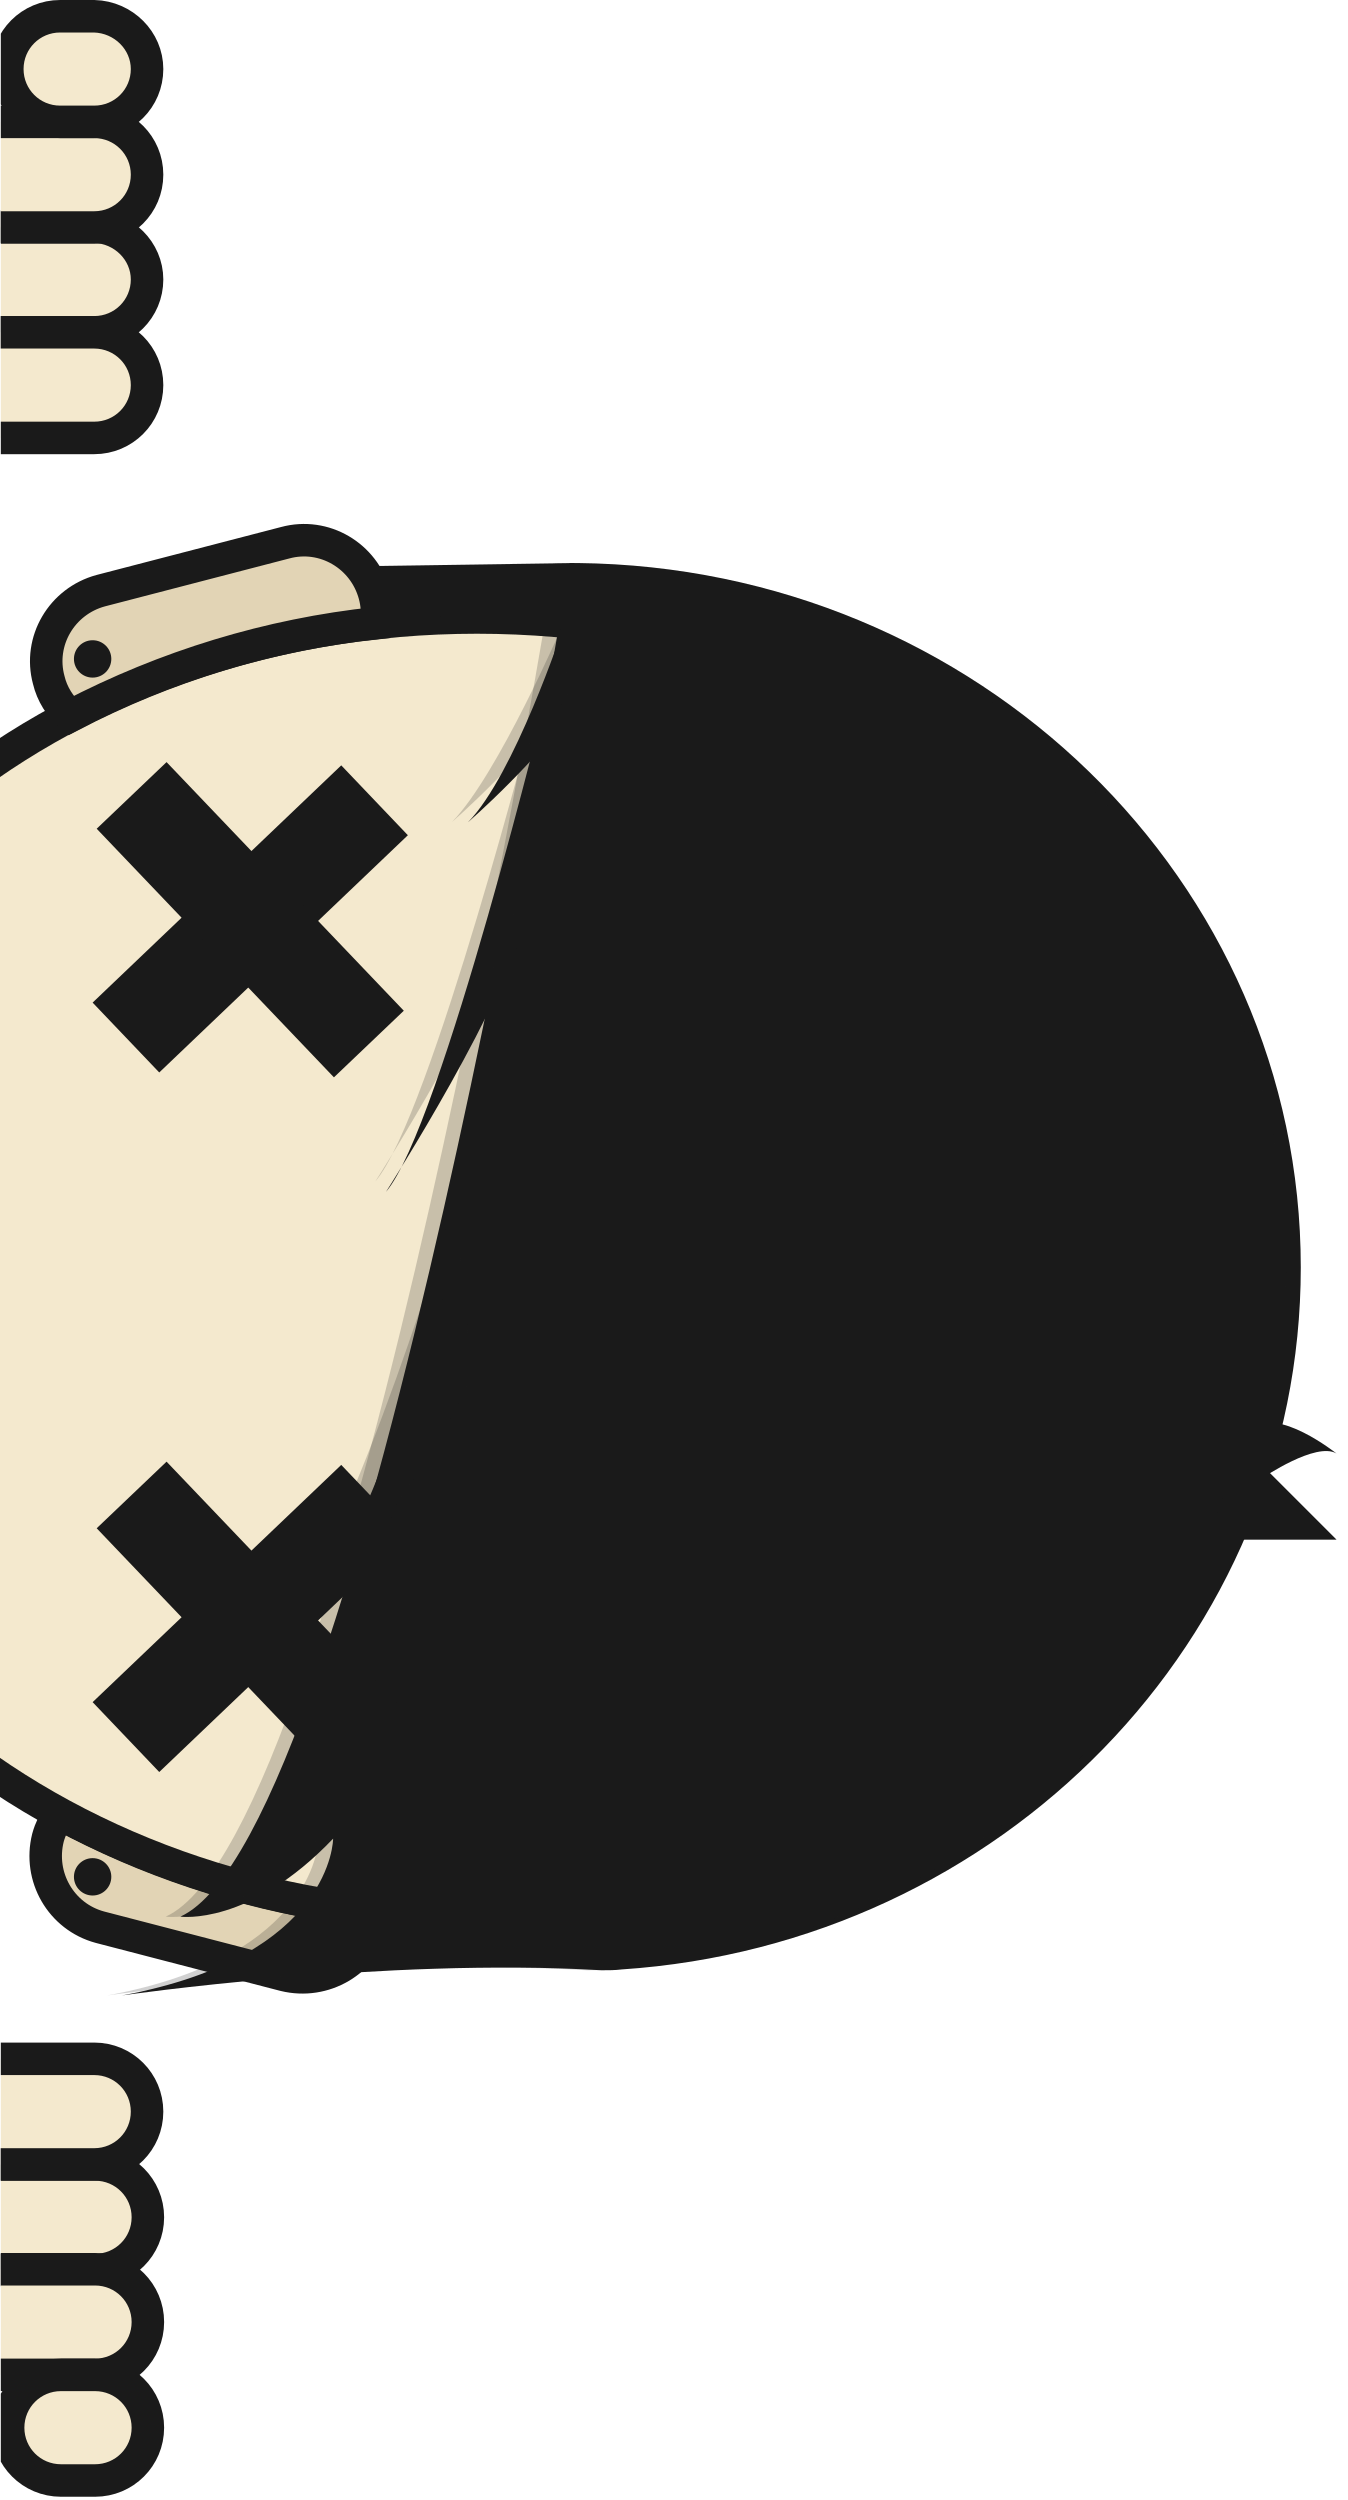
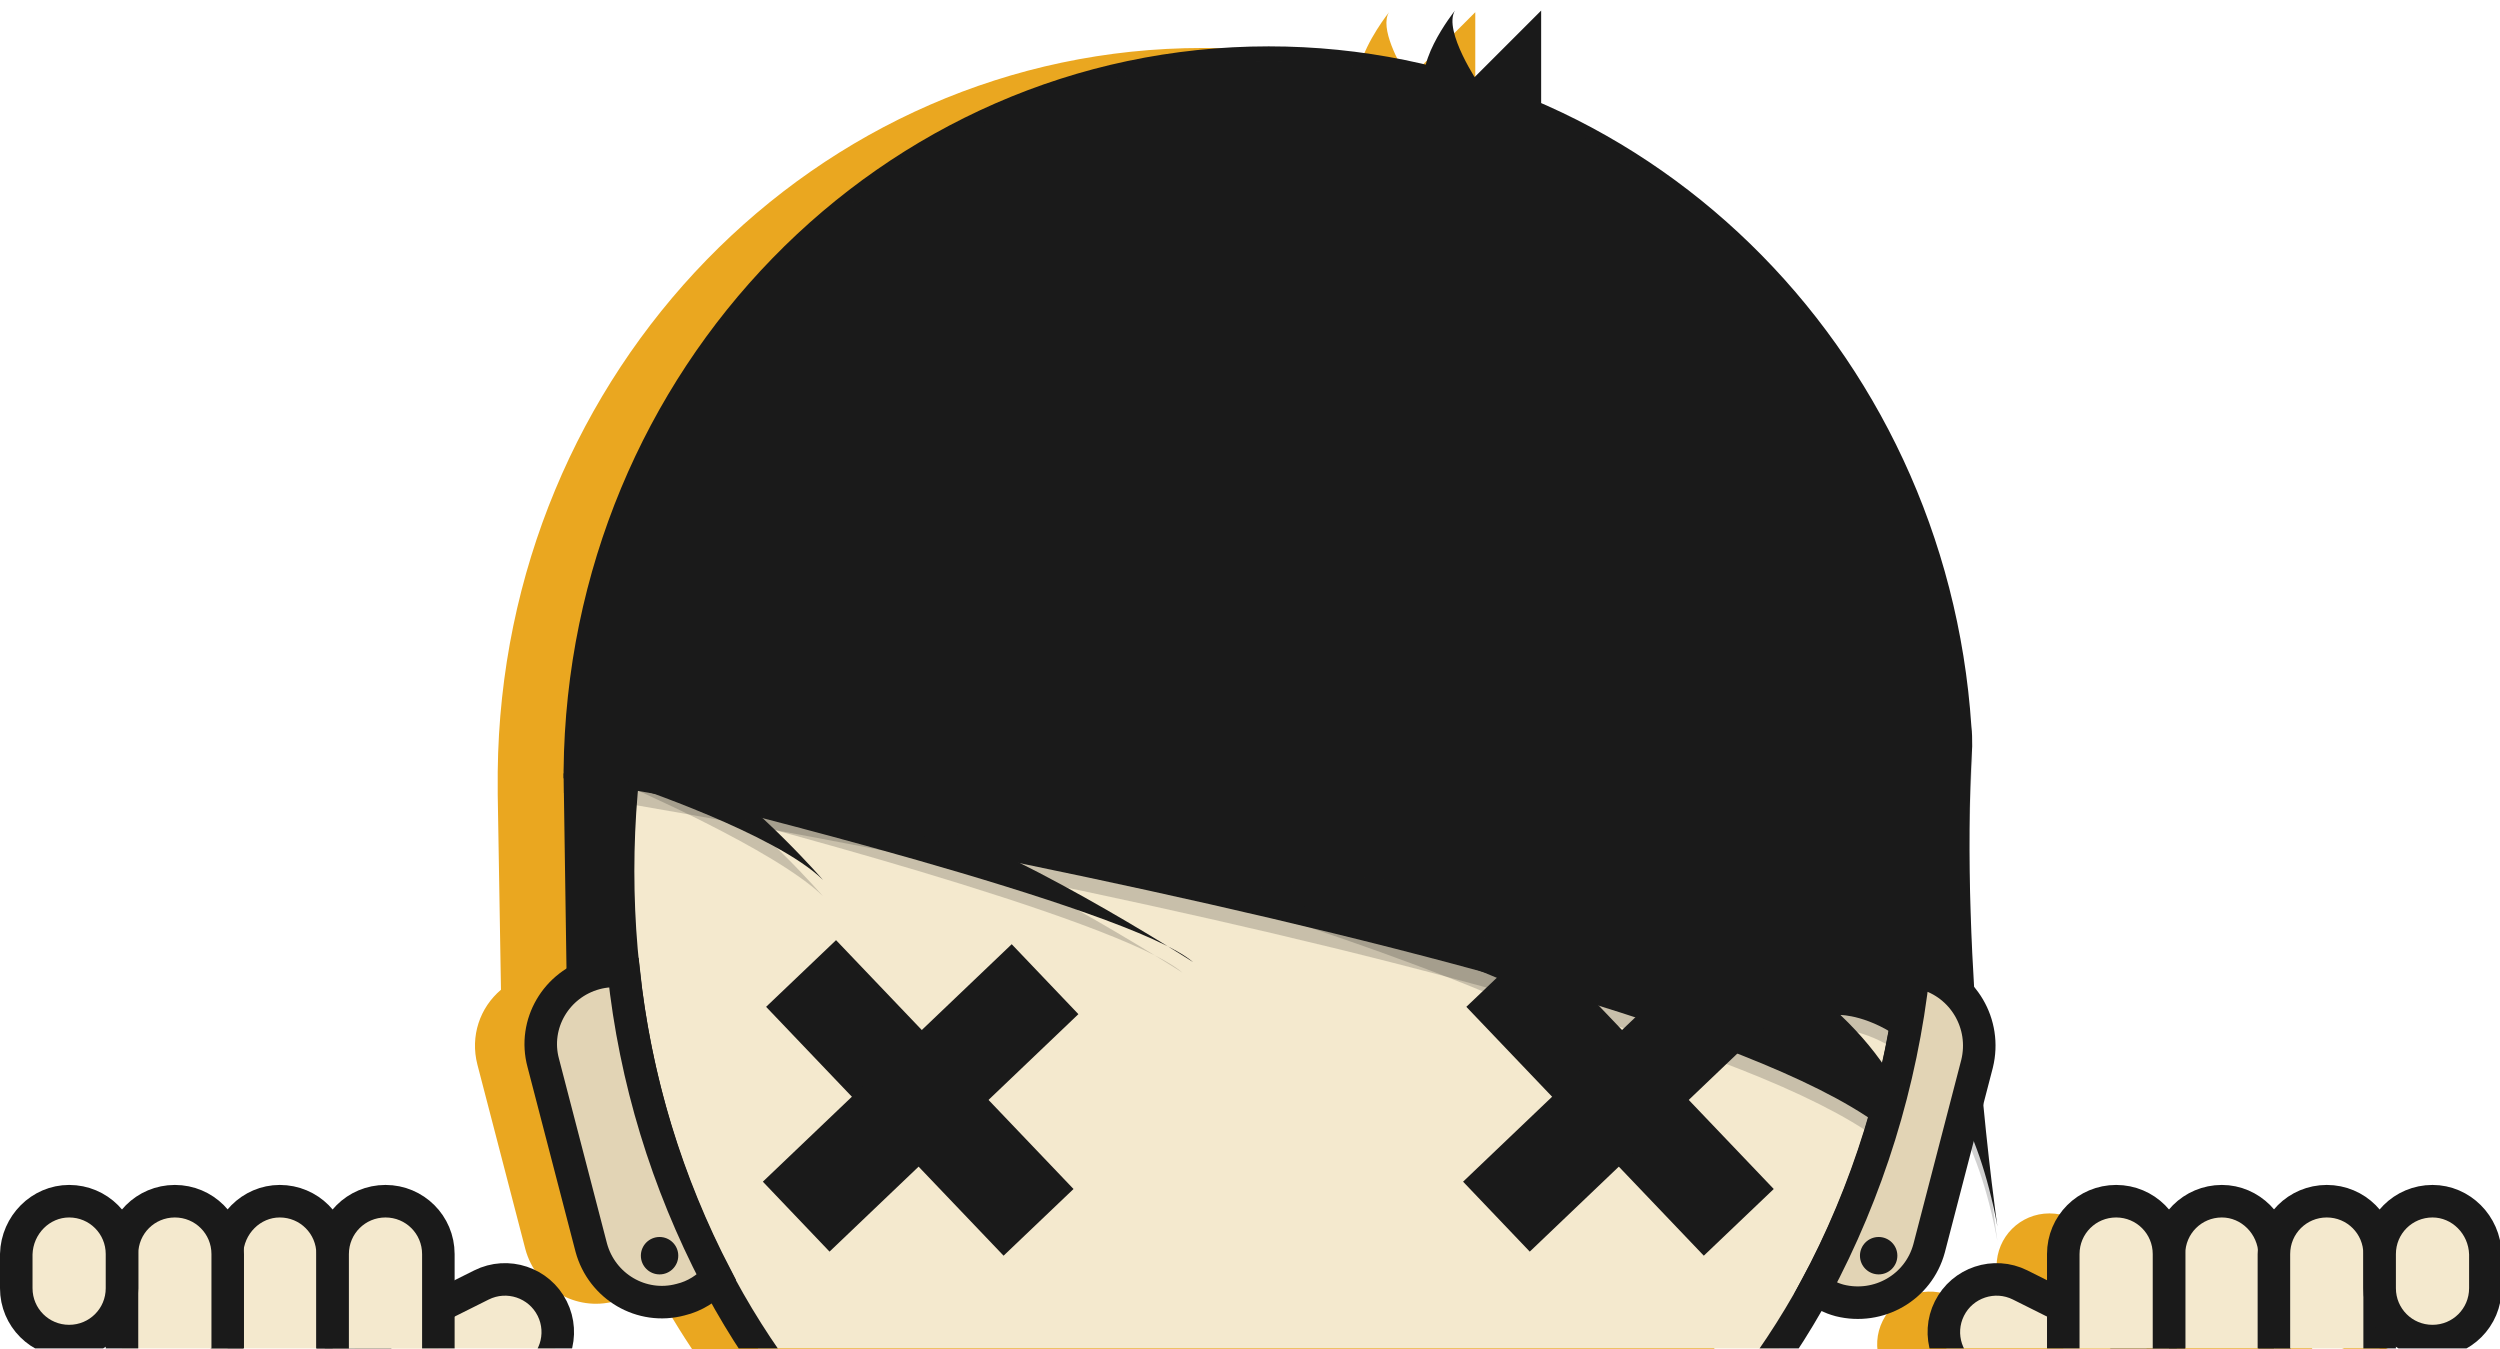
- <svg xmlns="http://www.w3.org/2000/svg" xmlns:xlink="http://www.w3.org/1999/xlink" version="1.1" id="Layer_1" x="0px" y="0px" viewBox="0 0 165.8 307.7" style="enable-background:new 0 0 165.8 307.7;" xml:space="preserve">
+ <svg xmlns="http://www.w3.org/2000/svg" xmlns:xlink="http://www.w3.org/1999/xlink" version="1.1" id="Layer_1" x="0px" y="0px" viewBox="0 0 307.4 165.8" style="enable-background:new 0 0 307.4 165.8;" xml:space="preserve">
  <style type="text/css">
- 	.st0{fill:#E2D4B5;stroke:#1A1A1A;stroke-width:4;stroke-miterlimit:10;}
- 	.st1{fill:#1A1A1A;}
- 	.st2{clip-path:url(#SVGID_2_);}
- 	.st3{fill:#F4E9CE;stroke:#1A1A1A;stroke-width:4;stroke-miterlimit:10;}
- 	.st4{fill:#F4E9CE;stroke:#FF0000;stroke-miterlimit:10;}
- 	.st5{opacity:0.2;fill:#1A1A1A;enable-background:new    ;}
- 	.st6{clip-path:url(#SVGID_4_);}
+ 	.st0{fill:#EAA720;}
+ 	
+ 		.st1{clip-path:url(#SVGID_00000044870601167054416300000017221005714967407270_);fill:#F4E9CE;stroke:#1A1A1A;stroke-width:4;stroke-miterlimit:10;}
+ 	
+ 		.st2{clip-path:url(#SVGID_00000044870601167054416300000017221005714967407270_);fill:#F4E9CE;stroke:#FF0000;stroke-miterlimit:10;}
+ 	.st3{clip-path:url(#SVGID_00000044870601167054416300000017221005714967407270_);fill:#1A1A1A;}
+ 	
+ 		.st4{opacity:0.2;clip-path:url(#SVGID_00000044870601167054416300000017221005714967407270_);fill:#1A1A1A;enable-background:new    ;}
+ 	
+ 		.st5{clip-path:url(#SVGID_00000044870601167054416300000017221005714967407270_);fill:#E2D4B5;stroke:#1A1A1A;stroke-width:4;stroke-miterlimit:10;}
+ 	.st6{clip-path:url(#SVGID_00000121984458228495147220000002121919950121741194_);}
+ 	.st7{fill:#F4E9CE;stroke:#1A1A1A;stroke-width:4;stroke-miterlimit:10;}
</style>
  <g>
-     <path class="st0" d="M46.1,236.6c0.1-0.4,0.2-0.9,0.2-1.3c-13.6-1.5-26.9-5.6-39-12.1c-0.6,0.9-1.1,1.9-1.4,3   c-1.2,4.8,1.6,9.7,6.4,11l22.7,5.9C39.9,244.3,44.8,241.4,46.1,236.6L46.1,236.6z" />
-     <circle class="st1" cx="11.4" cy="231" r="2.3" />
    <g>
+       <path class="st0" d="M290.9,149.2c-3.6,0-6.5,2.9-6.5,6.5c0-3.6-2.9-6.5-6.5-6.5c-3.4,0-6.1,2.5-6.5,5.8c-0.4-3.3-3.2-5.8-6.4-5.8    c-3.6,0-6.5,2.9-6.5,6.5c0-3.6-2.9-6.5-6.5-6.5c-3.6,0-6.5,2.9-6.5,6.5v6.4l-5.3-2.6c-3.2-1.6-7.1-0.3-8.7,2.9    c-1.6,3.2-0.3,7.1,2.9,8.7l11.8,5.9c1.1,2.1,3.2,3.5,5.7,3.5c1,0,1.9-0.2,2.7-0.6c1.4-0.2,2.8-0.9,3.8-2.1v1.1    c0,3.6,2.9,6.5,6.5,6.5c3.6,0,6.5-2.9,6.5-6.5v-7.7c0.5,3.1,3.2,5.4,6.4,5.4c3.6,0,6.5-2.9,6.5-6.5v-10.2c0,3.6,2.9,6.5,6.5,6.5    c3.6,0,6.5-2.9,6.5-6.5v-4.2C297.3,152.1,294.4,149.2,290.9,149.2z" />
+     </g>
+     <path class="st0" d="M237.5,151c0,0-3.3-22.9-3.4-46c0-3.8,0.1-7.6,0.3-11.2v-0.1c0-0.4,0-0.9,0-1.3c0-0.1,0-0.3,0-0.4v-0.1   c0-0.8,0-1.6-0.1-2.4c-2.3-34.6-23.5-63.8-52.9-76.6V1.5l-8.2,8.2c-1.2-1.9-3.6-6.3-2.4-8.2c0,0-2.8,3.5-3.6,6.7   c-6.2-1.5-12.7-2.3-19.3-2.3c-47.6,0-86.2,39.8-86.7,89v1c0,0,0,0,0,0l0,0.2c0,0.2,0,0.4,0,0.6v1c0,0,0,0,0,0l0.4,24   c-2.6,2.2-3.8,5.7-2.9,9.2l5.9,22.7c1.3,4.8,6.2,7.7,11,6.4c1.7-0.4,3.3-1.4,4.4-2.7c14.1,26.8,39.3,44.7,67.9,44.7   c34.4,0,63.7-25.7,75-61.7c2.4,1.8,4.1,3.5,4.9,5.3c0,0,0.1-0.7,0-1.8c0,0,0,0,0,0c0,0,0.6-4.3-2.9-10.5c0.3-1.2,0.5-2.3,0.8-3.5   c4.3,3.1,9.4,9.6,11.9,23.1c0,0-0.3-1.8-0.6-4.8C237.1,149,237.3,150,237.5,151z" />
+   </g>
+   <g id="Head">
+     <defs>
+       <rect id="SVGID_1_" x="61.7" width="184" height="165.8" />
+     </defs>
+     <clipPath id="SVGID_00000029019909948475329230000005727279663775482287_">
+       <use xlink:href="#SVGID_1_" style="overflow:visible;" />
+     </clipPath>
+     <ellipse style="clip-path:url(#SVGID_00000029019909948475329230000005727279663775482287_);fill:#F4E9CE;stroke:#1A1A1A;stroke-width:4;stroke-miterlimit:10;" cx="156" cy="107.1" rx="80" ry="94.7" />
+     <path style="clip-path:url(#SVGID_00000029019909948475329230000005727279663775482287_);fill:#F4E9CE;stroke:#FF0000;stroke-miterlimit:10;" d="   M70.7,128l5.8,23.8c0,0,0.8,6.8,10.2,2.7" />
+     <path style="clip-path:url(#SVGID_00000029019909948475329230000005727279663775482287_);fill:#1A1A1A;" d="M69.3,95.7   c0-0.3,0-0.7,0-1c0.5-49.2,39.1-89,86.7-89c45.8,0,83.3,36.9,86.4,83.6c0.1,0.8,0.1,1.6,0.1,2.4v0.1c-1.6,26.5,3.1,59,3.1,59   c-4.8-26-19.3-26-19.3-26c10.8,10.3,9.6,18.8,9.6,18.8C225.6,121,69.3,95.7,69.3,95.7z" />
+     <path style="opacity:0.2;clip-path:url(#SVGID_00000029019909948475329230000005727279663775482287_);fill:#1A1A1A;enable-background:new    ;" d="   M69.3,97.5c0-0.3,0-0.7,0-1c0.5-49.2,39.1-89,86.7-89c45.8,0,83.3,36.9,86.4,83.6c0.1,0.8,0.1,1.6,0.1,2.4v0.1   c-1.6,26.5,3.1,59,3.1,59c-4.8-26-19.3-26-19.3-26c10.8,10.3,9.6,18.8,9.6,18.8C225.6,122.8,69.3,97.5,69.3,97.5L69.3,97.5z" />
+     <path style="clip-path:url(#SVGID_00000029019909948475329230000005727279663775482287_);fill:#1A1A1A;" d="M84.7,98.3   c0,0,54.1,13.2,62,20c0,0-23.8-15.3-35-17.6" />
+     <path style="opacity:0.2;clip-path:url(#SVGID_00000029019909948475329230000005727279663775482287_);fill:#1A1A1A;enable-background:new    ;" d="   M86.4,99.7c0,0,51.1,13.1,59,19.9c0,0-23.8-15.3-35-17.6" />
+     <path style="clip-path:url(#SVGID_00000029019909948475329230000005727279663775482287_);fill:#1A1A1A;" d="M147.9,107.5   c0,0,41.2,12.2,52.8,21.6c0,0-9.4-13.3-31.2-23.7" />
+     <path style="opacity:0.2;clip-path:url(#SVGID_00000029019909948475329230000005727279663775482287_);fill:#1A1A1A;enable-background:new    ;" d="   M147.7,109.8c0,0,41.2,12.2,52.8,21.6c0,0-9.4-13.3-31.2-23.7" />
+     <path style="clip-path:url(#SVGID_00000029019909948475329230000005727279663775482287_);fill:#1A1A1A;" d="M77.3,96.5   c0,0,18.1,6,23.9,11.7c0,0-7.7-8.9-15.7-14.3" />
+     <path style="opacity:0.2;clip-path:url(#SVGID_00000029019909948475329230000005727279663775482287_);fill:#1A1A1A;enable-background:new    ;" d="   M76.6,96.4c0,0,18.8,8.1,24.6,13.8c0,0-7.7-8.9-15.7-14.3" />
+     <path style="clip-path:url(#SVGID_00000029019909948475329230000005727279663775482287_);fill:#1A1A1A;" d="M177.9,12.9l11.6-11.6   v15.9L177.9,12.9z" />
+     <path style="clip-path:url(#SVGID_00000029019909948475329230000005727279663775482287_);fill:#1A1A1A;" d="M181.9,10.4   c0,0-4.5-6.6-3-9.1c0,0-5.9,7.4-3,10.4" />
+     <path style="clip-path:url(#SVGID_00000029019909948475329230000005727279663775482287_);fill:#1A1A1A;" d="M69.3,95.1l0.5,33.7   c0,0,3-3.4,6.8-1.9c0,0-2.2-24.4,1-31.6L69.3,95.1z" />
+     <path style="clip-path:url(#SVGID_00000029019909948475329230000005727279663775482287_);fill:#1A1A1A;" d="M102.8,115.6l29.2,30.6   l-8.6,8.2l-29.2-30.6L102.8,115.6z" />
+     <path style="clip-path:url(#SVGID_00000029019909948475329230000005727279663775482287_);fill:#1A1A1A;" d="M124.4,116.1l8.2,8.6   L102,153.9l-8.2-8.6L124.4,116.1z" />
+     <path style="clip-path:url(#SVGID_00000029019909948475329230000005727279663775482287_);fill:#1A1A1A;" d="M188.9,115.6l29.2,30.6   l-8.6,8.2l-29.2-30.6L188.9,115.6z" />
+     <path style="clip-path:url(#SVGID_00000029019909948475329230000005727279663775482287_);fill:#1A1A1A;" d="M210.5,116.1l8.2,8.6   l-30.6,29.2l-8.2-8.6L210.5,116.1z" />
+     <path style="clip-path:url(#SVGID_00000029019909948475329230000005727279663775482287_);fill:#E2D4B5;stroke:#1A1A1A;stroke-width:4;stroke-miterlimit:10;" d="   M76.7,119.5c-1.2-0.2-2.4-0.1-3.5,0.2c-4.8,1.3-7.7,6.2-6.4,11l5.9,22.7c1.3,4.8,6.2,7.7,11,6.4c1.7-0.4,3.3-1.4,4.4-2.7   C82,145.4,78.1,132.7,76.7,119.5z" />
+     <circle style="clip-path:url(#SVGID_00000029019909948475329230000005727279663775482287_);fill:#1A1A1A;" cx="81.1" cy="154.4" r="2.3" />
+     <path style="clip-path:url(#SVGID_00000029019909948475329230000005727279663775482287_);fill:#E2D4B5;stroke:#1A1A1A;stroke-width:4;stroke-miterlimit:10;" d="   M236.6,119.7c-0.4-0.1-0.9-0.2-1.3-0.2c-1.5,13.6-5.6,26.9-12.1,39c0.9,0.6,1.9,1.1,3,1.4c4.8,1.2,9.7-1.6,11-6.4l5.9-22.7   C244.3,125.9,241.4,121,236.6,119.7L236.6,119.7z" />
+     <circle style="clip-path:url(#SVGID_00000029019909948475329230000005727279663775482287_);fill:#1A1A1A;" cx="231" cy="154.4" r="2.3" />
+   </g>
+   <g>
+     <defs>
+       <rect id="SVGID_00000060001109970923796130000016537872540273254817_" y="121.2" width="307.4" height="44.6" />
+     </defs>
+     <clipPath id="SVGID_00000088844133959997071420000015438294333411601793_">
+       <use xlink:href="#SVGID_00000060001109970923796130000016537872540273254817_" style="overflow:visible;" />
+     </clipPath>
+     <g style="clip-path:url(#SVGID_00000088844133959997071420000015438294333411601793_);">
      <g>
-         <g>
-           <defs>
-             <rect id="SVGID_1_" y="61.7" width="165.8" height="184" />
-           </defs>
-           <clipPath id="SVGID_2_">
-             <use xlink:href="#SVGID_1_" style="overflow:visible;" />
-           </clipPath>
-           <g class="st2">
-             <ellipse class="st3" cx="58.7" cy="156" rx="94.7" ry="80" />
-             <path class="st4" d="M37.8,70.7L14,76.5c0,0-6.8,0.8-2.7,10.2" />
-             <g>
-               <path class="st1" d="M70.1,69.3c0.3,0,0.7,0,1,0c49.2,0.5,89,39.1,89,86.7c0,45.8-36.9,83.3-83.6,86.4        c-0.8,0.1-1.6,0.1-2.4,0.1H74c-26.5-1.6-59,3.1-59,3.1c26-4.8,26-19.3,26-19.3c-10.3,10.8-18.8,9.6-18.8,9.6        C44.8,225.6,70.1,69.3,70.1,69.3z" />
-               <path class="st5" d="M68.3,69.3c0.3,0,0.7,0,1,0c49.2,0.5,89,39.1,89,86.7c0,45.8-36.9,83.3-83.6,86.4        c-0.8,0.1-1.6,0.1-2.4,0.1h-0.1c-26.5-1.6-59,3.1-59,3.1c26-4.8,26-19.3,26-19.3c-10.3,10.8-18.8,9.6-18.8,9.6        C43,225.6,68.3,69.3,68.3,69.3L68.3,69.3z" />
-               <path class="st1" d="M67.5,84.7c0,0-13.2,54.1-20,62c0,0,15.3-23.8,17.6-35" />
-               <path class="st5" d="M66.1,86.4c0,0-13.1,51.1-19.9,59c0,0,15.3-23.8,17.6-35" />
-               <path class="st1" d="M58.3,147.9c0,0-12.2,41.2-21.6,52.8c0,0,13.3-9.4,23.7-31.2" />
-               <path class="st5" d="M56,147.7c0,0-12.2,41.2-21.6,52.8c0,0,13.3-9.4,23.7-31.2" />
-               <path class="st1" d="M69.3,77.3c0,0-6,18.1-11.7,23.9c0,0,8.9-7.7,14.3-15.7" />
-               <path class="st5" d="M69.4,76.6c0,0-8.1,18.8-13.8,24.6c0,0,8.9-7.7,14.3-15.7" />
-               <path class="st1" d="M152.9,177.9l11.6,11.6h-15.9L152.9,177.9z" />
-               <path class="st1" d="M155.4,181.9c0,0,6.6-4.5,9.1-3c0,0-7.4-5.9-10.4-3" />
-               <path class="st1" d="M70.7,69.3L37,69.8c0,0,3.4,3,1.9,6.8c0,0,24.4-2.2,31.6,1L70.7,69.3z" />
-               <path class="st1" d="M50.2,102.8L19.6,132l-8.2-8.6L42,94.2L50.2,102.8z" />
-               <path class="st1" d="M49.7,124.4l-8.6,8.2L11.9,102l8.6-8.2L49.7,124.4z" />
-               <path class="st1" d="M50.2,188.9l-30.6,29.2l-8.2-8.6L42,180.3L50.2,188.9z" />
-               <path class="st1" d="M49.7,210.5l-8.6,8.2l-29.2-30.6l8.6-8.2L49.7,210.5z" />
-             </g>
-             <path class="st0" d="M46.3,76.7c0.2-1.2,0.1-2.4-0.2-3.5c-1.3-4.8-6.2-7.7-11-6.4l-22.7,5.9C7.6,74,4.7,78.9,6,83.7       c0.4,1.7,1.4,3.3,2.7,4.4C20.4,82,33.1,78.1,46.3,76.7z" />
-             <circle class="st1" cx="11.4" cy="81.1" r="2.3" />
-           </g>
-         </g>
+         <path class="st7" d="M67.9,160.9c1.6,3.2,0.3,7.1-2.9,8.7l0,0l-16.4,8.2c-3.2,1.6-7.1,0.3-8.7-2.9l0,0c-1.6-3.2-0.3-7.1,2.9-8.7     l0,0l16.4-8.2C62.4,156.4,66.3,157.7,67.9,160.9L67.9,160.9z" />
+         <path class="st7" d="M34.4,147.7c3.6,0,6.5,2.9,6.5,6.5l0,0v23.2c0,3.6-2.9,6.5-6.5,6.5l0,0c-3.6,0-6.5-2.9-6.5-6.5l0,0v-23.2     C28,150.6,30.9,147.7,34.4,147.7L34.4,147.7z" />
+         <path class="st7" d="M28,154.2v14.4c0,3.6-2.9,6.5-6.5,6.5l0,0c-3.6,0-6.5-2.9-6.5-6.5v-14.4c0-3.6,2.9-6.5,6.5-6.5l0,0     C25.1,147.7,28,150.6,28,154.2z" />
+         <path class="st7" d="M8.5,147.7c3.6,0,6.5,2.9,6.5,6.5l0,0v4.2c0,3.6-2.9,6.5-6.5,6.5l0,0c-3.6,0-6.5-2.9-6.5-6.5l0,0v-4.2     C2.1,150.6,5,147.7,8.5,147.7L8.5,147.7z" />
+         <path class="st7" d="M47.4,147.7c3.6,0,6.5,2.9,6.5,6.5l0,0v18.3c0,3.6-2.9,6.5-6.5,6.5l0,0c-3.6,0-6.5-2.9-6.5-6.5l0,0v-18.3     C40.9,150.6,43.8,147.7,47.4,147.7L47.4,147.7z" />
      </g>
-     </g>
-     <g>
      <g>
-         <g>
-           <defs>
-             <rect id="SVGID_3_" x="0.1" width="62" height="321" />
-           </defs>
-           <clipPath id="SVGID_4_">
-             <use xlink:href="#SVGID_3_" style="overflow:visible;" />
-           </clipPath>
-           <g class="st6">
-             <path class="st3" d="M18.1,34.4c0,3.6-2.9,6.5-6.5,6.5l0,0h-23.2c-3.6,0-6.5-2.9-6.5-6.5l0,0c0-3.6,2.9-6.5,6.5-6.5l0,0h23.2       C15.2,28,18.1,30.9,18.1,34.4L18.1,34.4z" />
-             <path class="st3" d="M11.6,28H-2.8c-3.6,0-6.5-2.9-6.5-6.5l0,0c0-3.6,2.9-6.5,6.5-6.5h14.4c3.6,0,6.5,2.9,6.5,6.5l0,0       C18.1,25.1,15.2,28,11.6,28z" />
-             <path class="st3" d="M18.1,8.5c0,3.6-2.9,6.5-6.5,6.5l0,0H7.4c-3.6,0-6.5-2.9-6.5-6.5l0,0C0.9,4.9,3.8,2,7.4,2l0,0h4.2       C15.2,2.1,18.1,5,18.1,8.5L18.1,8.5z" />
-             <path class="st3" d="M18.1,47.4c0,3.6-2.9,6.5-6.5,6.5l0,0H-6.7c-3.6,0-6.5-2.9-6.5-6.5l0,0c0-3.6,2.9-6.5,6.5-6.5l0,0h18.3       C15.2,40.9,18.1,43.8,18.1,47.4L18.1,47.4z" />
-             <path class="st3" d="M-18,272.9c0-3.6,2.9-6.5,6.5-6.5l0,0h23.2c3.6,0,6.5,2.9,6.5,6.5l0,0c0,3.6-2.9,6.5-6.5,6.5l0,0h-23.2       C-15.1,279.4-18,276.5-18,272.9L-18,272.9z" />
-             <path class="st3" d="M-9.2,285.8c0-3.6,2.9-6.5,6.5-6.5h14.4c3.6,0,6.5,2.9,6.5,6.5c0,3.6-2.9,6.5-6.5,6.5l0,0H-2.7       C-6.3,292.3-9.2,289.4-9.2,285.8L-9.2,285.8z" />
-             <path class="st3" d="M1,298.8c0-3.6,2.9-6.5,6.5-6.5l0,0h4.2c3.6,0,6.5,2.9,6.5,6.5l0,0c0,3.6-2.9,6.5-6.5,6.5l0,0H7.5       C3.9,305.3,1,302.4,1,298.8L1,298.8z" />
-             <path class="st3" d="M-13.2,259.9c0-3.6,2.9-6.5,6.5-6.5h18.3c3.6,0,6.5,2.9,6.5,6.5c0,3.6-2.9,6.5-6.5,6.5l0,0H-6.7       C-10.3,266.4-13.2,263.5-13.2,259.9L-13.2,259.9z" />
-           </g>
-         </g>
+         <path class="st7" d="M239.7,160.9c1.6-3.2,5.5-4.5,8.7-2.9l16.4,8.2l0,0c3.2,1.6,4.5,5.5,2.9,8.7l0,0c-1.6,3.2-5.5,4.5-8.7,2.9     l-16.4-8.2l0,0C239.4,168,238.1,164.1,239.7,160.9L239.7,160.9z" />
+         <path class="st7" d="M273.2,147.7c3.5,0,6.4,2.9,6.5,6.5v23.2l0,0c0,3.6-2.9,6.5-6.5,6.5l0,0c-3.6,0-6.5-2.9-6.5-6.5v-23.2l0,0     C266.7,150.6,269.6,147.7,273.2,147.7L273.2,147.7z" />
+         <path class="st7" d="M286.1,147.7L286.1,147.7c3.6,0,6.5,2.9,6.5,6.5v14.4c0,3.6-2.9,6.5-6.5,6.5l0,0c-3.6,0-6.5-2.9-6.5-6.5     v-14.4C279.6,150.6,282.5,147.7,286.1,147.7z" />
+         <path class="st7" d="M299.1,147.7c3.5,0,6.4,2.9,6.5,6.5v4.2l0,0c0,3.6-2.9,6.5-6.5,6.5l0,0c-3.6,0-6.5-2.9-6.5-6.5v-4.2l0,0     C292.6,150.6,295.5,147.7,299.1,147.7L299.1,147.7z" />
+         <path class="st7" d="M260.2,147.7c3.6,0,6.5,2.9,6.5,6.5v18.3l0,0c0,3.6-2.9,6.5-6.5,6.5l0,0c-3.6,0-6.5-2.9-6.5-6.5v-18.3l0,0     C253.7,150.6,256.6,147.7,260.2,147.7L260.2,147.7z" />
      </g>
    </g>
  </g>
</svg>
